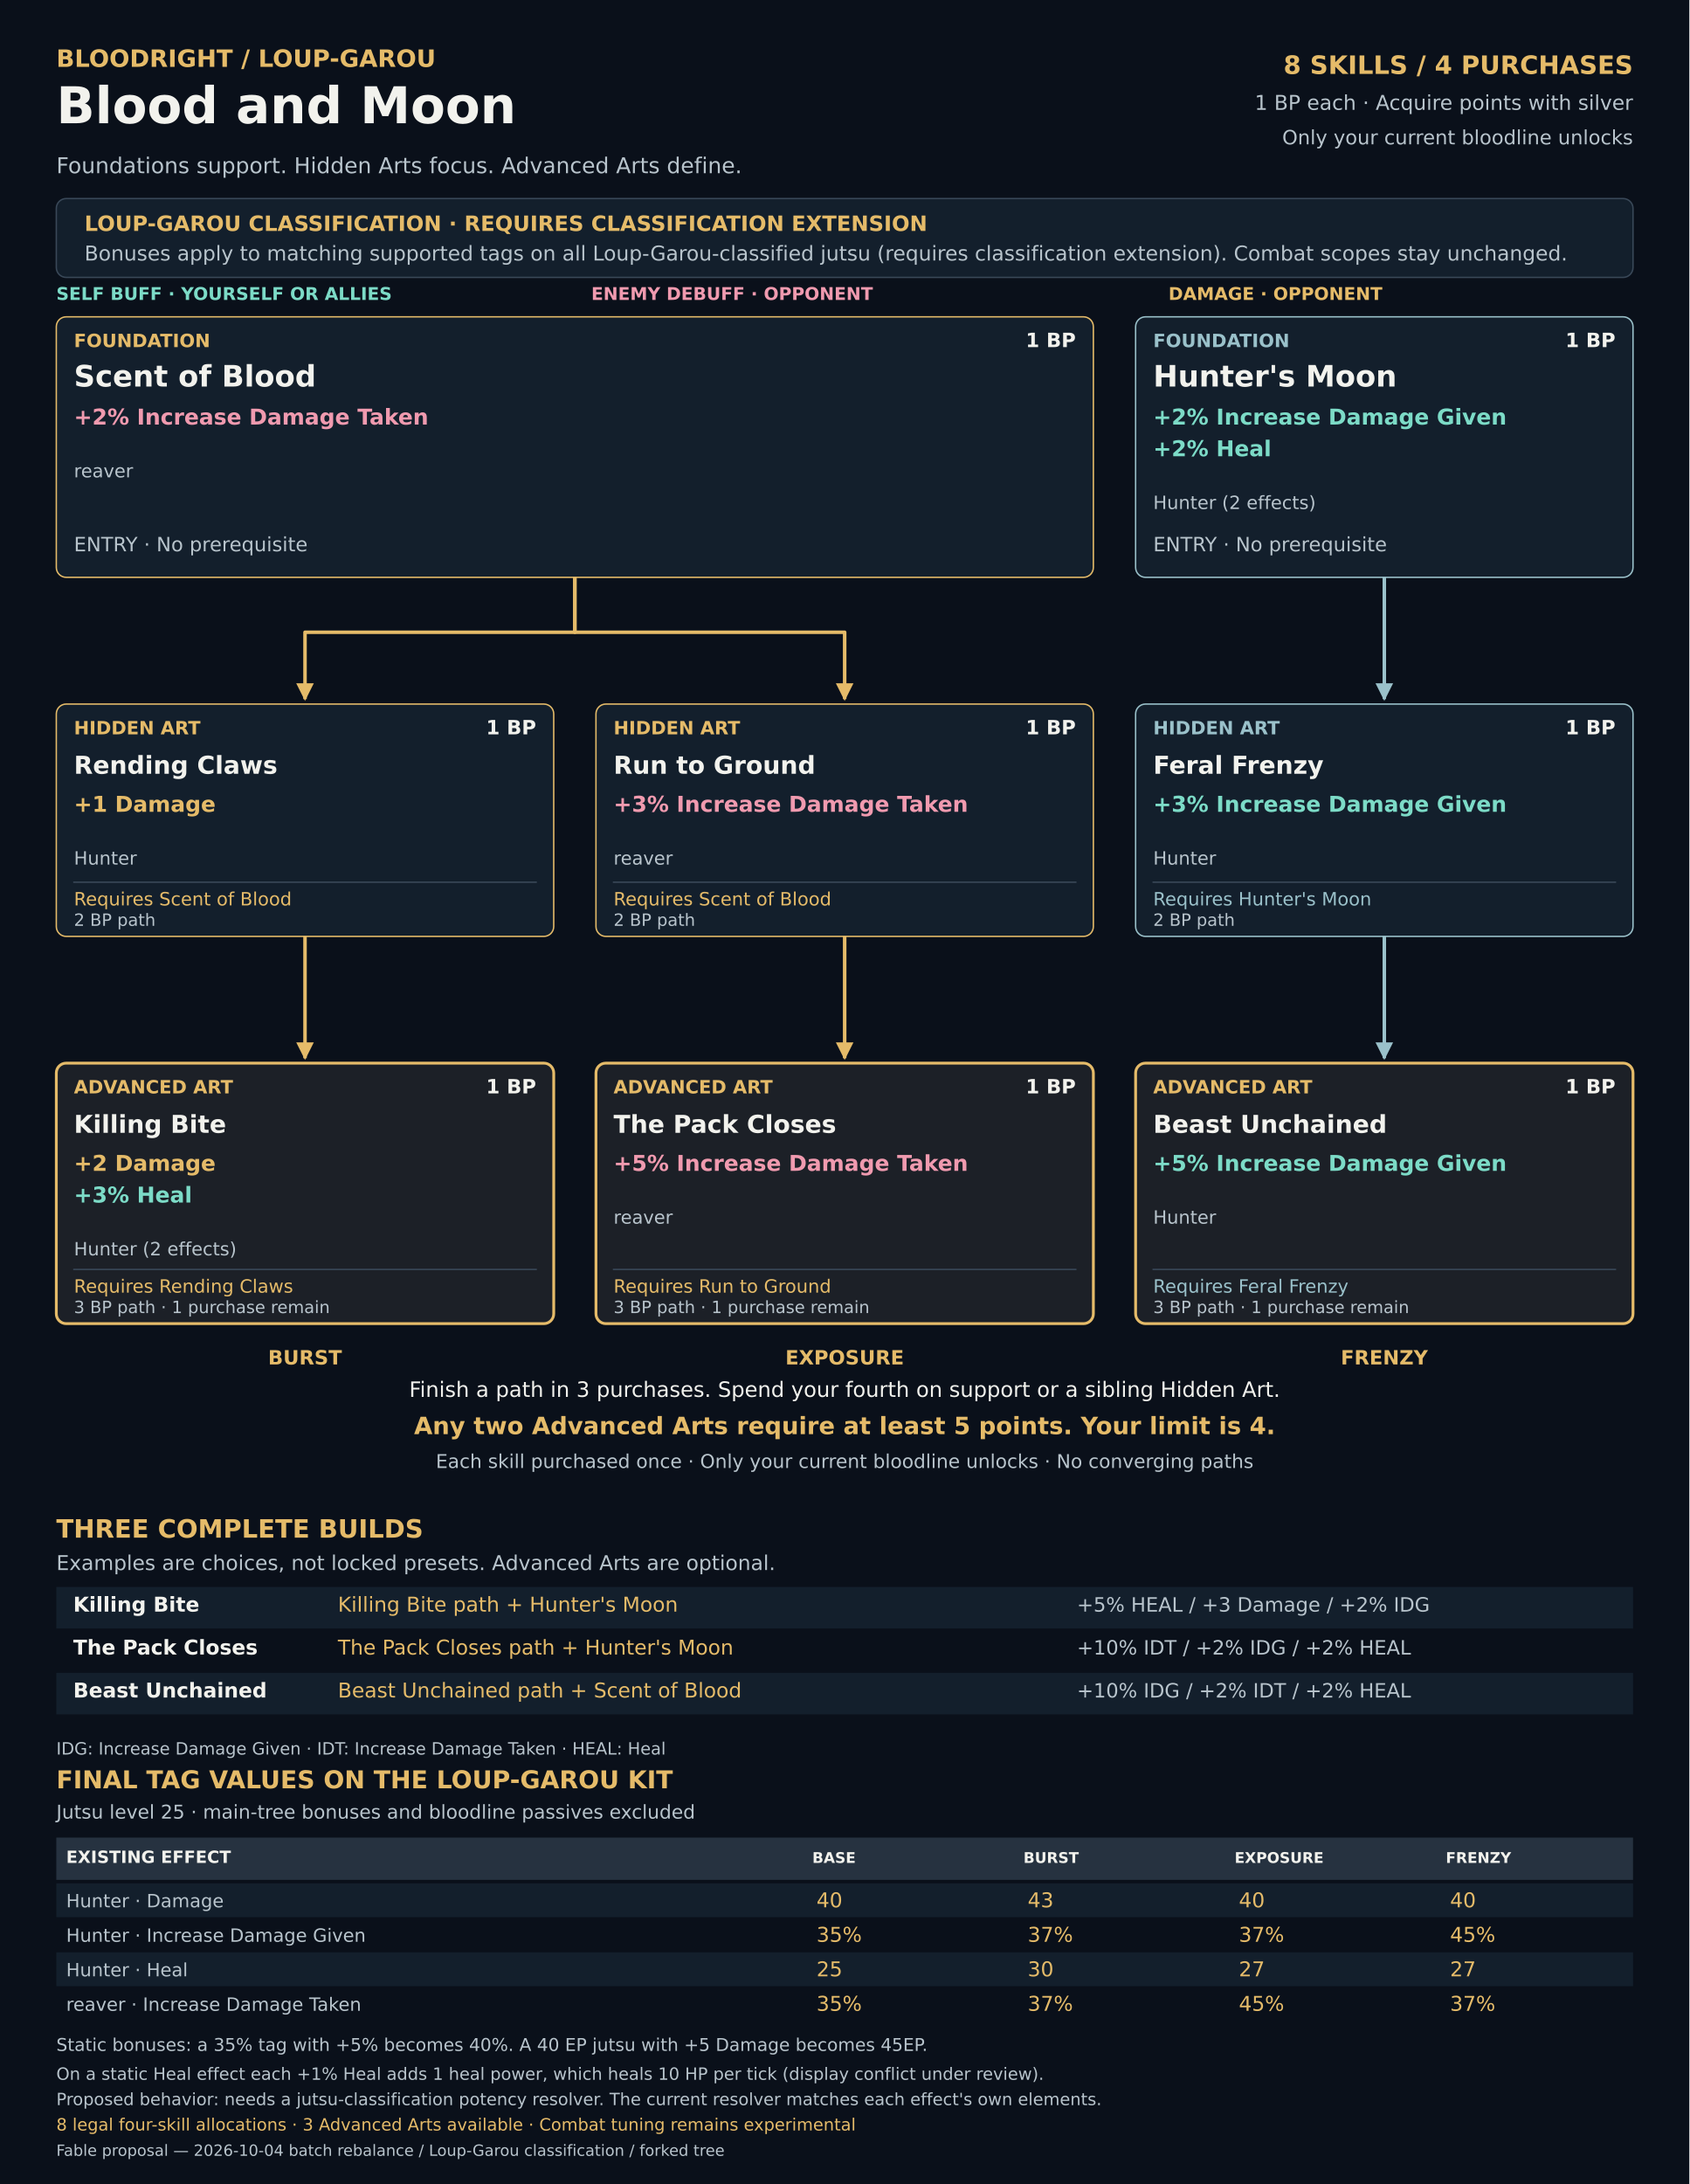
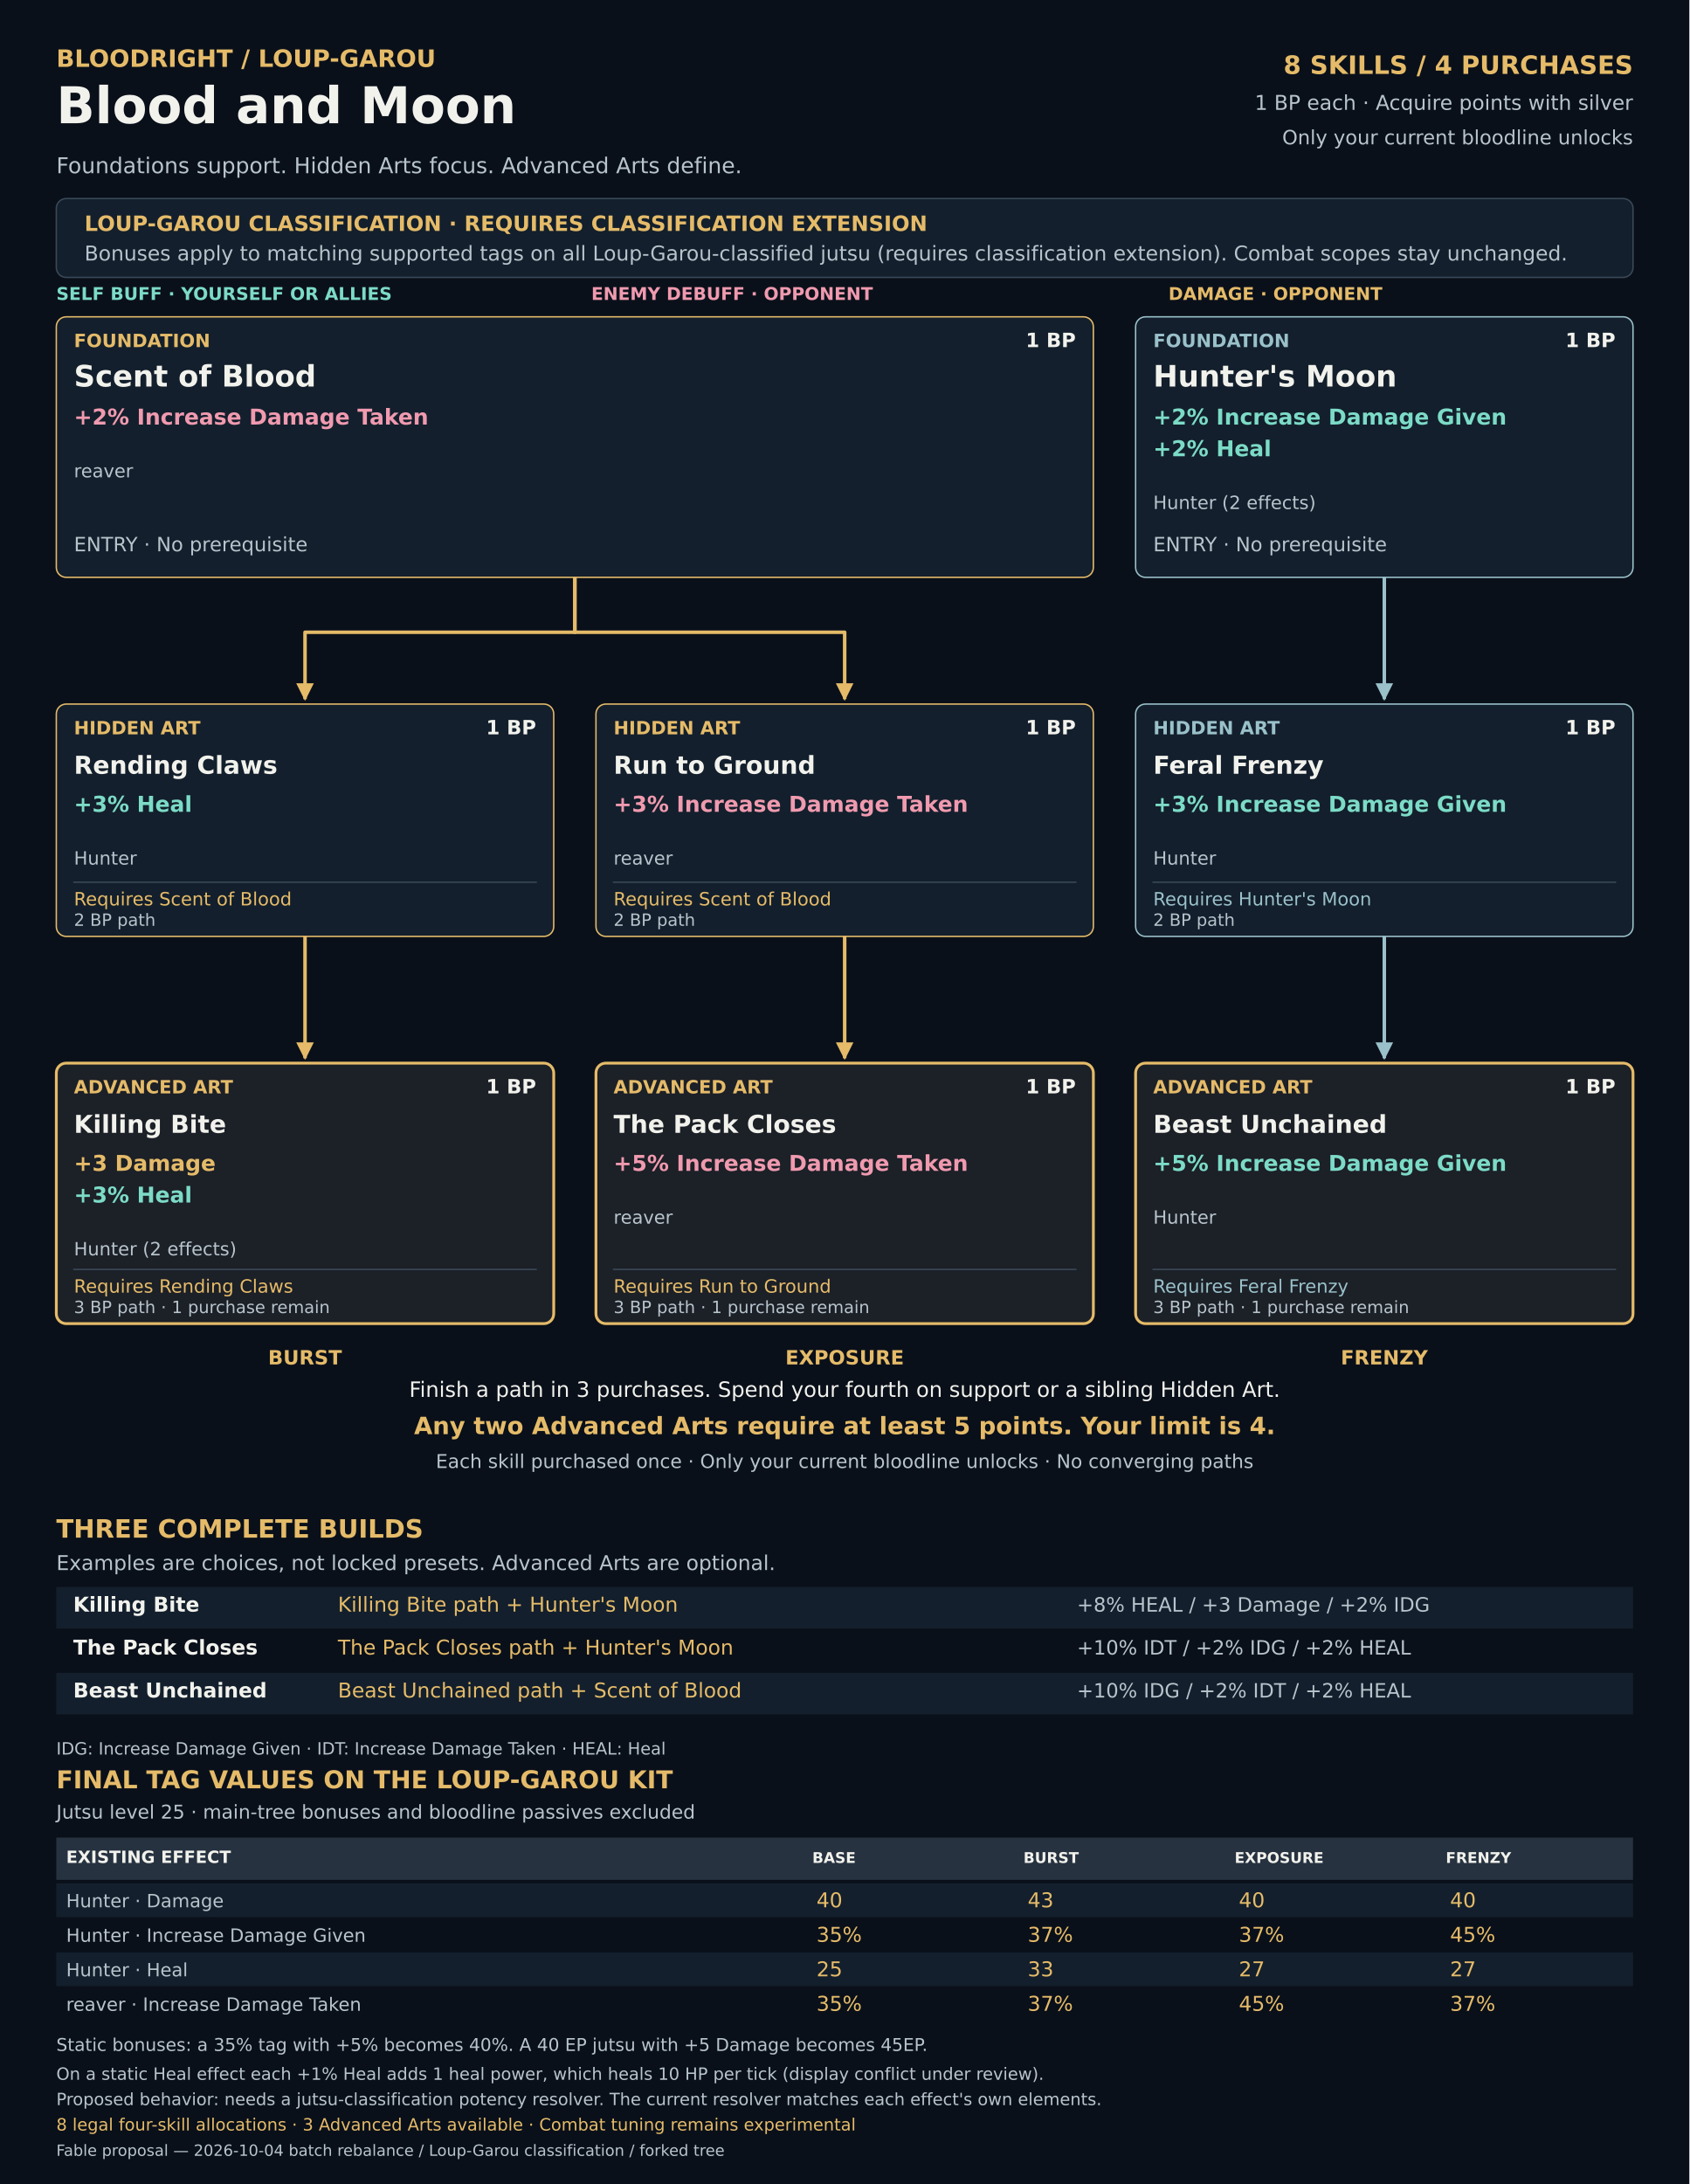
<svg xmlns="http://www.w3.org/2000/svg" width="2400" height="3102" viewBox="0 0 2400 3102" role="img" aria-labelledby="title desc">
  <defs>
    <marker id="arrow-0" viewBox="0 0 10 10" refX="9" refY="5" markerWidth="5" markerHeight="5" orient="auto">
      <path d="M0 0L10 5L0 10Z" fill="#e5bb69" />
    </marker>
    <marker id="arrow-1" viewBox="0 0 10 10" refX="9" refY="5" markerWidth="5" markerHeight="5" orient="auto">
      <path d="M0 0L10 5L0 10Z" fill="#9ac1ca" />
    </marker>
    <marker id="arrow-2" viewBox="0 0 10 10" refX="9" refY="5" markerWidth="5" markerHeight="5" orient="auto">
      <path d="M0 0L10 5L0 10Z" fill="#b8d98d" />
    </marker>
    <marker id="arrow-3" viewBox="0 0 10 10" refX="9" refY="5" markerWidth="5" markerHeight="5" orient="auto">
      <path d="M0 0L10 5L0 10Z" fill="#d9a6e0" />
    </marker>
  </defs>
  <g font-family="DejaVu Sans, sans-serif">
    <rect x="0" y="0" width="2400" height="3102" rx="0" fill="#0a101a" />
    <text x="80" y="95" font-size="34" font-weight="700" fill="#e5bb69" text-anchor="start">BLOODRIGHT / LOUP-GAROU</text>
    <text x="80" y="175" font-size="72" font-weight="700" fill="#f2f2ed" text-anchor="start">Blood and Moon</text>
    <text x="80" y="246" font-size="31" font-weight="400" fill="#b8c4cc" text-anchor="start">Foundations support. Hidden Arts focus. Advanced Arts define.</text>
    <text x="2320" y="105" font-size="36" font-weight="700" fill="#e5bb69" text-anchor="end">8 SKILLS  /  4 PURCHASES</text>
    <text x="2320" y="156" font-size="29" font-weight="400" fill="#b8c4cc" text-anchor="end">1 BP each · Acquire points with silver</text>
    <text x="2320" y="205" font-size="28" font-weight="400" fill="#b8c4cc" text-anchor="end">Only your current bloodline unlocks</text>
    <rect x="80" y="282" width="2240" height="112" rx="14" fill="#131f2c" stroke="#394858" stroke-width="2" />
    <text x="120" y="328" font-size="30" font-weight="700" fill="#e5bb69" text-anchor="start">LOUP-GAROU CLASSIFICATION · REQUIRES CLASSIFICATION EXTENSION</text>
    <text x="120" y="370" font-size="29" font-weight="400" fill="#b8c4cc" text-anchor="start">Bonuses apply to matching supported tags on all Loup-Garou-classified jutsu (requires classification extension). Combat scopes stay unchanged.</text>
    <text x="80" y="426" font-size="25" font-weight="700" fill="#7cdbc7" text-anchor="start">SELF BUFF · YOURSELF OR ALLIES</text>
    <text x="840" y="426" font-size="25" font-weight="700" fill="#f09aaf" text-anchor="start">ENEMY DEBUFF · OPPONENT</text>
    <text x="1660" y="426" font-size="25" font-weight="700" fill="#e5bb69" text-anchor="start">DAMAGE · OPPONENT</text>
    <path id="edge-02-03" data-from="02" data-to="03" d="M433.333 1330 V1503" fill="none" stroke="#e5bb69" stroke-width="5" stroke-linejoin="round" marker-end="url(#arrow-0)" />
    <path id="edge-04-05" data-from="04" data-to="05" d="M1200 1330 V1503" fill="none" stroke="#e5bb69" stroke-width="5" stroke-linejoin="round" marker-end="url(#arrow-0)" />
    <path id="edge-01-02" data-from="01" data-to="02" d="M816.667 820 V898 H433.333 V993" fill="none" stroke="#e5bb69" stroke-width="5" stroke-linejoin="round" marker-end="url(#arrow-0)" />
    <path id="edge-01-04" data-from="01" data-to="04" d="M816.667 820 V898 H1200 V993" fill="none" stroke="#e5bb69" stroke-width="5" stroke-linejoin="round" marker-end="url(#arrow-0)" />
    <path id="edge-07-08" data-from="07" data-to="08" d="M1966.67 1330 V1503" fill="none" stroke="#9ac1ca" stroke-width="5" stroke-linejoin="round" marker-end="url(#arrow-1)" />
    <path id="edge-06-07" data-from="06" data-to="07" d="M1966.67 820 V993" fill="none" stroke="#9ac1ca" stroke-width="5" stroke-linejoin="round" marker-end="url(#arrow-1)" />
    <g id="node-01" data-cost="1" data-prerequisites="" data-potency-classification="Loup-Garou">
      <rect x="80" y="450" width="1473.33" height="370" rx="14" fill="#131f2c" stroke="#e5bb69" stroke-width="2" />
      <text x="105.0" y="493" font-size="26" font-weight="700" fill="#e5bb69" text-anchor="start">FOUNDATION</text>
      <text x="1528.333" y="493" font-size="28" font-weight="700" fill="#f2f2ed" text-anchor="end">1 BP</text>
      <text x="105.0" y="549" font-size="42" font-weight="700" fill="#f2f2ed" text-anchor="start">Scent of Blood</text>
      <text x="105.0" y="603" font-size="31" font-weight="700" fill="#f09aaf" text-anchor="start">+2% Increase Damage Taken</text>
      <text x="105.0" y="678" font-size="26" font-weight="400" fill="#b8c4cc" text-anchor="start">reaver</text>
      <text x="105.0" y="783" font-size="28" font-weight="400" fill="#b8c4cc" text-anchor="start">ENTRY · No prerequisite</text>
    </g>
    <g id="node-06" data-cost="1" data-prerequisites="" data-potency-classification="Loup-Garou">
      <rect x="1613.33" y="450" width="706.667" height="370" rx="14" fill="#131f2c" stroke="#9ac1ca" stroke-width="2" />
      <text x="1638.333" y="493" font-size="26" font-weight="700" fill="#9ac1ca" text-anchor="start">FOUNDATION</text>
      <text x="2295.0" y="493" font-size="28" font-weight="700" fill="#f2f2ed" text-anchor="end">1 BP</text>
      <text x="1638.333" y="549" font-size="42" font-weight="700" fill="#f2f2ed" text-anchor="start">Hunter's Moon</text>
      <text x="1638.333" y="603" font-size="31" font-weight="700" fill="#7cdbc7" text-anchor="start">+2% Increase Damage Given</text>
      <text x="1638.333" y="648" font-size="31" font-weight="700" fill="#7cdbc7" text-anchor="start">+2% Heal</text>
      <text x="1638.333" y="723" font-size="26" font-weight="400" fill="#b8c4cc" text-anchor="start">Hunter (2 effects)</text>
      <text x="1638.333" y="783" font-size="28" font-weight="400" fill="#b8c4cc" text-anchor="start">ENTRY · No prerequisite</text>
    </g>
    <g id="node-02" data-cost="1" data-prerequisites="01" data-potency-classification="Loup-Garou">
      <rect x="80" y="1000" width="706.667" height="330" rx="14" fill="#131f2c" stroke="#e5bb69" stroke-width="2" />
      <text x="105.0" y="1043" font-size="26" font-weight="700" fill="#e5bb69" text-anchor="start">HIDDEN ART</text>
      <text x="761.667" y="1043" font-size="28" font-weight="700" fill="#f2f2ed" text-anchor="end">1 BP</text>
      <text x="105.0" y="1099" font-size="35" font-weight="700" fill="#f2f2ed" text-anchor="start">Rending Claws</text>
-       <text x="105.0" y="1153" font-size="31" font-weight="700" fill="#e5bb69" text-anchor="start">+1 Damage</text>
+       <text x="105.0" y="1153" font-size="31" font-weight="700" fill="#7cdbc7" text-anchor="start">+3% Heal</text>
      <text x="105.0" y="1228" font-size="26" font-weight="400" fill="#b8c4cc" text-anchor="start">Hunter</text>
      <path d="M104 1253 L762.667 1253" fill="none" stroke="#394858" stroke-width="2" />
      <text x="105.0" y="1286" font-size="26" font-weight="400" fill="#e5bb69" text-anchor="start">Requires Scent of Blood</text>
      <text x="105.0" y="1315" font-size="24" font-weight="400" fill="#b8c4cc" text-anchor="start">2 BP path</text>
    </g>
    <g id="node-04" data-cost="1" data-prerequisites="01" data-potency-classification="Loup-Garou">
      <rect x="846.667" y="1000" width="706.667" height="330" rx="14" fill="#131f2c" stroke="#e5bb69" stroke-width="2" />
      <text x="871.667" y="1043" font-size="26" font-weight="700" fill="#e5bb69" text-anchor="start">HIDDEN ART</text>
      <text x="1528.333" y="1043" font-size="28" font-weight="700" fill="#f2f2ed" text-anchor="end">1 BP</text>
      <text x="871.667" y="1099" font-size="35" font-weight="700" fill="#f2f2ed" text-anchor="start">Run to Ground</text>
      <text x="871.667" y="1153" font-size="31" font-weight="700" fill="#f09aaf" text-anchor="start">+3% Increase Damage Taken</text>
      <text x="871.667" y="1228" font-size="26" font-weight="400" fill="#b8c4cc" text-anchor="start">reaver</text>
      <path d="M870.667 1253 L1529.33 1253" fill="none" stroke="#394858" stroke-width="2" />
      <text x="871.667" y="1286" font-size="26" font-weight="400" fill="#e5bb69" text-anchor="start">Requires Scent of Blood</text>
      <text x="871.667" y="1315" font-size="24" font-weight="400" fill="#b8c4cc" text-anchor="start">2 BP path</text>
    </g>
    <g id="node-07" data-cost="1" data-prerequisites="06" data-potency-classification="Loup-Garou">
      <rect x="1613.33" y="1000" width="706.667" height="330" rx="14" fill="#131f2c" stroke="#9ac1ca" stroke-width="2" />
      <text x="1638.333" y="1043" font-size="26" font-weight="700" fill="#9ac1ca" text-anchor="start">HIDDEN ART</text>
      <text x="2295.0" y="1043" font-size="28" font-weight="700" fill="#f2f2ed" text-anchor="end">1 BP</text>
      <text x="1638.333" y="1099" font-size="35" font-weight="700" fill="#f2f2ed" text-anchor="start">Feral Frenzy</text>
      <text x="1638.333" y="1153" font-size="31" font-weight="700" fill="#7cdbc7" text-anchor="start">+3% Increase Damage Given</text>
      <text x="1638.333" y="1228" font-size="26" font-weight="400" fill="#b8c4cc" text-anchor="start">Hunter</text>
      <path d="M1637.33 1253 L2296 1253" fill="none" stroke="#394858" stroke-width="2" />
      <text x="1638.333" y="1286" font-size="26" font-weight="400" fill="#9ac1ca" text-anchor="start">Requires Hunter's Moon</text>
      <text x="1638.333" y="1315" font-size="24" font-weight="400" fill="#b8c4cc" text-anchor="start">2 BP path</text>
    </g>
    <g id="node-03" data-cost="1" data-prerequisites="02" data-potency-classification="Loup-Garou">
      <rect x="80" y="1510" width="706.667" height="370" rx="14" fill="#1c2027" stroke="#e5bb69" stroke-width="4" />
      <text x="105.0" y="1553" font-size="26" font-weight="700" fill="#e5bb69" text-anchor="start">ADVANCED ART</text>
      <text x="761.667" y="1553" font-size="28" font-weight="700" fill="#f2f2ed" text-anchor="end">1 BP</text>
      <text x="105.0" y="1609" font-size="35" font-weight="700" fill="#f2f2ed" text-anchor="start">Killing Bite</text>
-       <text x="105.0" y="1663" font-size="31" font-weight="700" fill="#e5bb69" text-anchor="start">+2 Damage</text>
+       <text x="105.0" y="1663" font-size="31" font-weight="700" fill="#e5bb69" text-anchor="start">+3 Damage</text>
      <text x="105.0" y="1708" font-size="31" font-weight="700" fill="#7cdbc7" text-anchor="start">+3% Heal</text>
      <text x="105.0" y="1783" font-size="26" font-weight="400" fill="#b8c4cc" text-anchor="start">Hunter (2 effects)</text>
      <path d="M104 1803 L762.667 1803" fill="none" stroke="#394858" stroke-width="2" />
      <text x="105.0" y="1836" font-size="26" font-weight="400" fill="#e5bb69" text-anchor="start">Requires Rending Claws</text>
      <text x="105.0" y="1865" font-size="24" font-weight="400" fill="#b8c4cc" text-anchor="start">3 BP path · 1 purchase remain</text>
    </g>
    <g id="node-05" data-cost="1" data-prerequisites="04" data-potency-classification="Loup-Garou">
      <rect x="846.667" y="1510" width="706.667" height="370" rx="14" fill="#1c2027" stroke="#e5bb69" stroke-width="4" />
      <text x="871.667" y="1553" font-size="26" font-weight="700" fill="#e5bb69" text-anchor="start">ADVANCED ART</text>
      <text x="1528.333" y="1553" font-size="28" font-weight="700" fill="#f2f2ed" text-anchor="end">1 BP</text>
      <text x="871.667" y="1609" font-size="35" font-weight="700" fill="#f2f2ed" text-anchor="start">The Pack Closes</text>
      <text x="871.667" y="1663" font-size="31" font-weight="700" fill="#f09aaf" text-anchor="start">+5% Increase Damage Taken</text>
      <text x="871.667" y="1738" font-size="26" font-weight="400" fill="#b8c4cc" text-anchor="start">reaver</text>
      <path d="M870.667 1803 L1529.33 1803" fill="none" stroke="#394858" stroke-width="2" />
      <text x="871.667" y="1836" font-size="26" font-weight="400" fill="#e5bb69" text-anchor="start">Requires Run to Ground</text>
      <text x="871.667" y="1865" font-size="24" font-weight="400" fill="#b8c4cc" text-anchor="start">3 BP path · 1 purchase remain</text>
    </g>
    <g id="node-08" data-cost="1" data-prerequisites="07" data-potency-classification="Loup-Garou">
      <rect x="1613.33" y="1510" width="706.667" height="370" rx="14" fill="#1c2027" stroke="#e5bb69" stroke-width="4" />
      <text x="1638.333" y="1553" font-size="26" font-weight="700" fill="#e5bb69" text-anchor="start">ADVANCED ART</text>
      <text x="2295.0" y="1553" font-size="28" font-weight="700" fill="#f2f2ed" text-anchor="end">1 BP</text>
      <text x="1638.333" y="1609" font-size="35" font-weight="700" fill="#f2f2ed" text-anchor="start">Beast Unchained</text>
      <text x="1638.333" y="1663" font-size="31" font-weight="700" fill="#7cdbc7" text-anchor="start">+5% Increase Damage Given</text>
      <text x="1638.333" y="1738" font-size="26" font-weight="400" fill="#b8c4cc" text-anchor="start">Hunter</text>
      <path d="M1637.33 1803 L2296 1803" fill="none" stroke="#394858" stroke-width="2" />
      <text x="1638.333" y="1836" font-size="26" font-weight="400" fill="#9ac1ca" text-anchor="start">Requires Feral Frenzy</text>
      <text x="1638.333" y="1865" font-size="24" font-weight="400" fill="#b8c4cc" text-anchor="start">3 BP path · 1 purchase remain</text>
    </g>
    <text x="433.333" y="1938" font-size="28" font-weight="700" fill="#e5bb69" text-anchor="middle">BURST</text>
    <text x="1200.0" y="1938" font-size="28" font-weight="700" fill="#e5bb69" text-anchor="middle">EXPOSURE</text>
    <text x="1966.667" y="1938" font-size="28" font-weight="700" fill="#e5bb69" text-anchor="middle">FRENZY</text>
    <text x="1200.0" y="1984" font-size="30" font-weight="400" fill="#f2f2ed" text-anchor="middle">Finish a path in 3 purchases. Spend your fourth on support or a sibling Hidden Art.</text>
    <text x="1200.0" y="2037" font-size="34" font-weight="700" fill="#e5bb69" text-anchor="middle">Any two Advanced Arts require at least 5 points. Your limit is 4.</text>
    <text x="1200.0" y="2085" font-size="27" font-weight="400" fill="#b8c4cc" text-anchor="middle">Each skill purchased once · Only your current bloodline unlocks · No converging paths</text>
    <text x="80" y="2184" font-size="36" font-weight="700" fill="#e5bb69" text-anchor="start">THREE COMPLETE BUILDS</text>
    <text x="80" y="2230" font-size="29" font-weight="400" fill="#b8c4cc" text-anchor="start">Examples are choices, not locked presets. Advanced Arts are optional.</text>
    <rect x="80" y="2254" width="2240" height="59" rx="0" fill="#131f2c" />
    <text x="104" y="2289" font-size="29" font-weight="700" fill="#f2f2ed" text-anchor="start">Killing Bite</text>
    <text x="480" y="2289" font-size="29" font-weight="400" fill="#e5bb69" text-anchor="start">Killing Bite path + Hunter's Moon</text>
-     <text x="1530" y="2289" font-size="28" font-weight="400" fill="#b8c4cc" text-anchor="start">+5% HEAL / +3 Damage / +2% IDG</text>
+     <text x="1530" y="2289" font-size="28" font-weight="400" fill="#b8c4cc" text-anchor="start">+8% HEAL / +3 Damage / +2% IDG</text>
    <rect x="80" y="2315" width="2240" height="59" rx="0" fill="#0a101a" />
    <text x="104" y="2350" font-size="29" font-weight="700" fill="#f2f2ed" text-anchor="start">The Pack Closes</text>
    <text x="480" y="2350" font-size="29" font-weight="400" fill="#e5bb69" text-anchor="start">The Pack Closes path + Hunter's Moon</text>
    <text x="1530" y="2350" font-size="28" font-weight="400" fill="#b8c4cc" text-anchor="start">+10% IDT / +2% IDG / +2% HEAL</text>
    <rect x="80" y="2376" width="2240" height="59" rx="0" fill="#131f2c" />
    <text x="104" y="2411" font-size="29" font-weight="700" fill="#f2f2ed" text-anchor="start">Beast Unchained</text>
    <text x="480" y="2411" font-size="29" font-weight="400" fill="#e5bb69" text-anchor="start">Beast Unchained path + Scent of Blood</text>
    <text x="1530" y="2411" font-size="28" font-weight="400" fill="#b8c4cc" text-anchor="start">+10% IDG / +2% IDT / +2% HEAL</text>
    <text x="80" y="2492" font-size="24" font-weight="400" fill="#b8c4cc" text-anchor="start">IDG: Increase Damage Given · IDT: Increase Damage Taken · HEAL: Heal</text>
    <text x="80" y="2540" font-size="35" font-weight="700" fill="#e5bb69" text-anchor="start">FINAL TAG VALUES ON THE LOUP-GAROU KIT</text>
    <text x="80" y="2583" font-size="27" font-weight="400" fill="#b8c4cc" text-anchor="start">Jutsu level 25 · main-tree bonuses and bloodline passives excluded</text>
    <rect x="80" y="2610" width="2240" height="60" rx="0" fill="#263240" />
    <text x="94" y="2646" font-size="24" font-weight="700" fill="#f2f2ed" text-anchor="start">EXISTING EFFECT</text>
    <text x="1154.0" y="2646" font-size="21" font-weight="700" fill="#f2f2ed" text-anchor="start">BASE</text>
    <text x="1454.0" y="2646" font-size="21" font-weight="700" fill="#f2f2ed" text-anchor="start">BURST</text>
    <text x="1754.0" y="2646" font-size="21" font-weight="700" fill="#f2f2ed" text-anchor="start">EXPOSURE</text>
    <text x="2054.0" y="2646" font-size="21" font-weight="700" fill="#f2f2ed" text-anchor="start">FRENZY</text>
    <rect x="80" y="2675" width="2240" height="48" rx="0" fill="#131f2c" />
    <text x="94" y="2709" font-size="26" font-weight="400" fill="#b8c4cc" text-anchor="start">Hunter · Damage</text>
    <text x="1160.0" y="2709" font-size="29" font-weight="400" fill="#e5bb69" text-anchor="start">40</text>
    <text x="1460.0" y="2709" font-size="29" font-weight="400" fill="#e5bb69" text-anchor="start">43</text>
    <text x="1760.0" y="2709" font-size="29" font-weight="400" fill="#e5bb69" text-anchor="start">40</text>
    <text x="2060.0" y="2709" font-size="29" font-weight="400" fill="#e5bb69" text-anchor="start">40</text>
    <text x="94" y="2758" font-size="26" font-weight="400" fill="#b8c4cc" text-anchor="start">Hunter · Increase Damage Given</text>
    <text x="1160.0" y="2758" font-size="29" font-weight="400" fill="#e5bb69" text-anchor="start">35%</text>
    <text x="1460.0" y="2758" font-size="29" font-weight="400" fill="#e5bb69" text-anchor="start">37%</text>
    <text x="1760.0" y="2758" font-size="29" font-weight="400" fill="#e5bb69" text-anchor="start">37%</text>
    <text x="2060.0" y="2758" font-size="29" font-weight="400" fill="#e5bb69" text-anchor="start">45%</text>
    <rect x="80" y="2773" width="2240" height="48" rx="0" fill="#131f2c" />
    <text x="94" y="2807" font-size="26" font-weight="400" fill="#b8c4cc" text-anchor="start">Hunter · Heal</text>
    <text x="1160.0" y="2807" font-size="29" font-weight="400" fill="#e5bb69" text-anchor="start">25</text>
-     <text x="1460.0" y="2807" font-size="29" font-weight="400" fill="#e5bb69" text-anchor="start">30</text>
+     <text x="1460.0" y="2807" font-size="29" font-weight="400" fill="#e5bb69" text-anchor="start">33</text>
    <text x="1760.0" y="2807" font-size="29" font-weight="400" fill="#e5bb69" text-anchor="start">27</text>
    <text x="2060.0" y="2807" font-size="29" font-weight="400" fill="#e5bb69" text-anchor="start">27</text>
    <text x="94" y="2856" font-size="26" font-weight="400" fill="#b8c4cc" text-anchor="start">reaver · Increase Damage Taken</text>
    <text x="1160.0" y="2856" font-size="29" font-weight="400" fill="#e5bb69" text-anchor="start">35%</text>
    <text x="1460.0" y="2856" font-size="29" font-weight="400" fill="#e5bb69" text-anchor="start">37%</text>
    <text x="1760.0" y="2856" font-size="29" font-weight="400" fill="#e5bb69" text-anchor="start">45%</text>
    <text x="2060.0" y="2856" font-size="29" font-weight="400" fill="#e5bb69" text-anchor="start">37%</text>
    <text x="80" y="2913" font-size="25" font-weight="400" fill="#b8c4cc" text-anchor="start">Static bonuses: a 35% tag with +5% becomes 40%. A 40 EP jutsu with +5 Damage becomes 45EP.</text>
    <text x="80" y="2954" font-size="24" font-weight="400" fill="#b8c4cc" text-anchor="start">On a static Heal effect each +1% Heal adds 1 heal power, which heals 10 HP per tick (display conflict under review).</text>
    <text x="80" y="2990" font-size="24" font-weight="400" fill="#b8c4cc" text-anchor="start">Proposed behavior: needs a jutsu-classification potency resolver. The current resolver matches each effect's own elements.</text>
    <text x="80" y="3026" font-size="24" font-weight="400" fill="#e5bb69" text-anchor="start">8 legal four-skill allocations · 3 Advanced Arts available · Combat tuning remains experimental</text>
    <text x="80" y="3062" font-size="22" font-weight="400" fill="#b8c4cc" text-anchor="start">Fable proposal — 2026-10-04 batch rebalance / Loup-Garou classification / forked tree</text>
  </g>
</svg>
